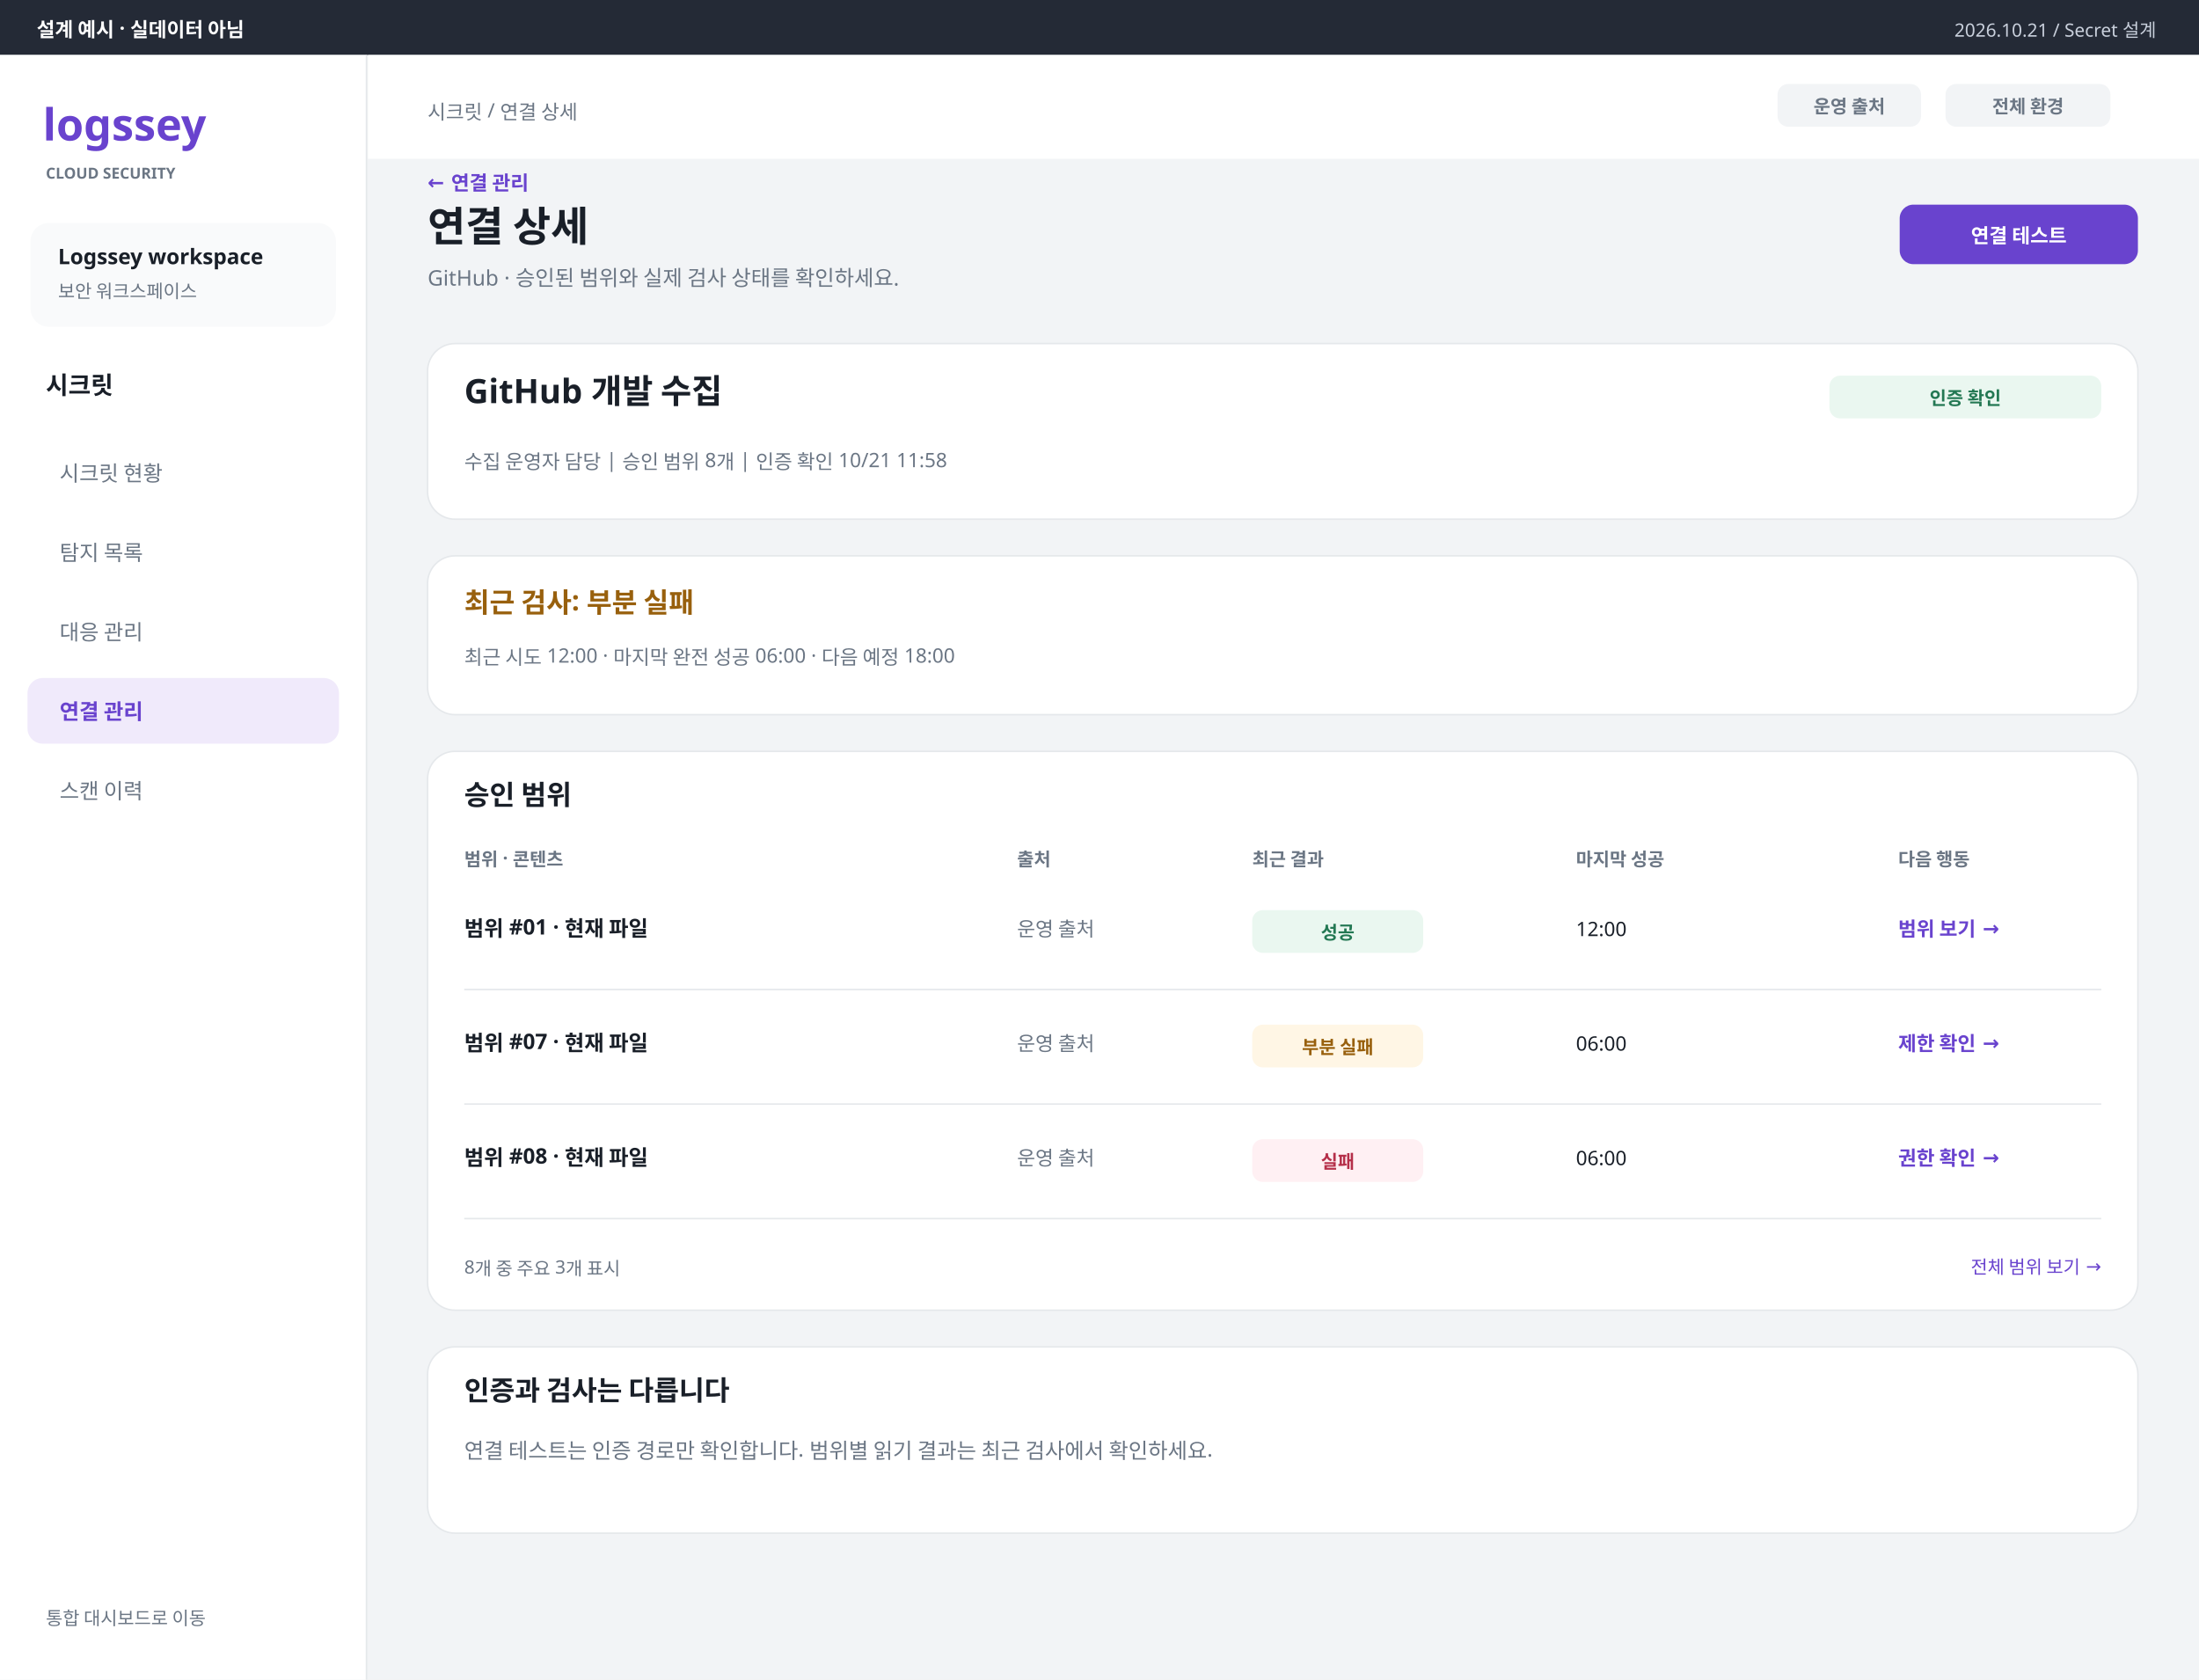
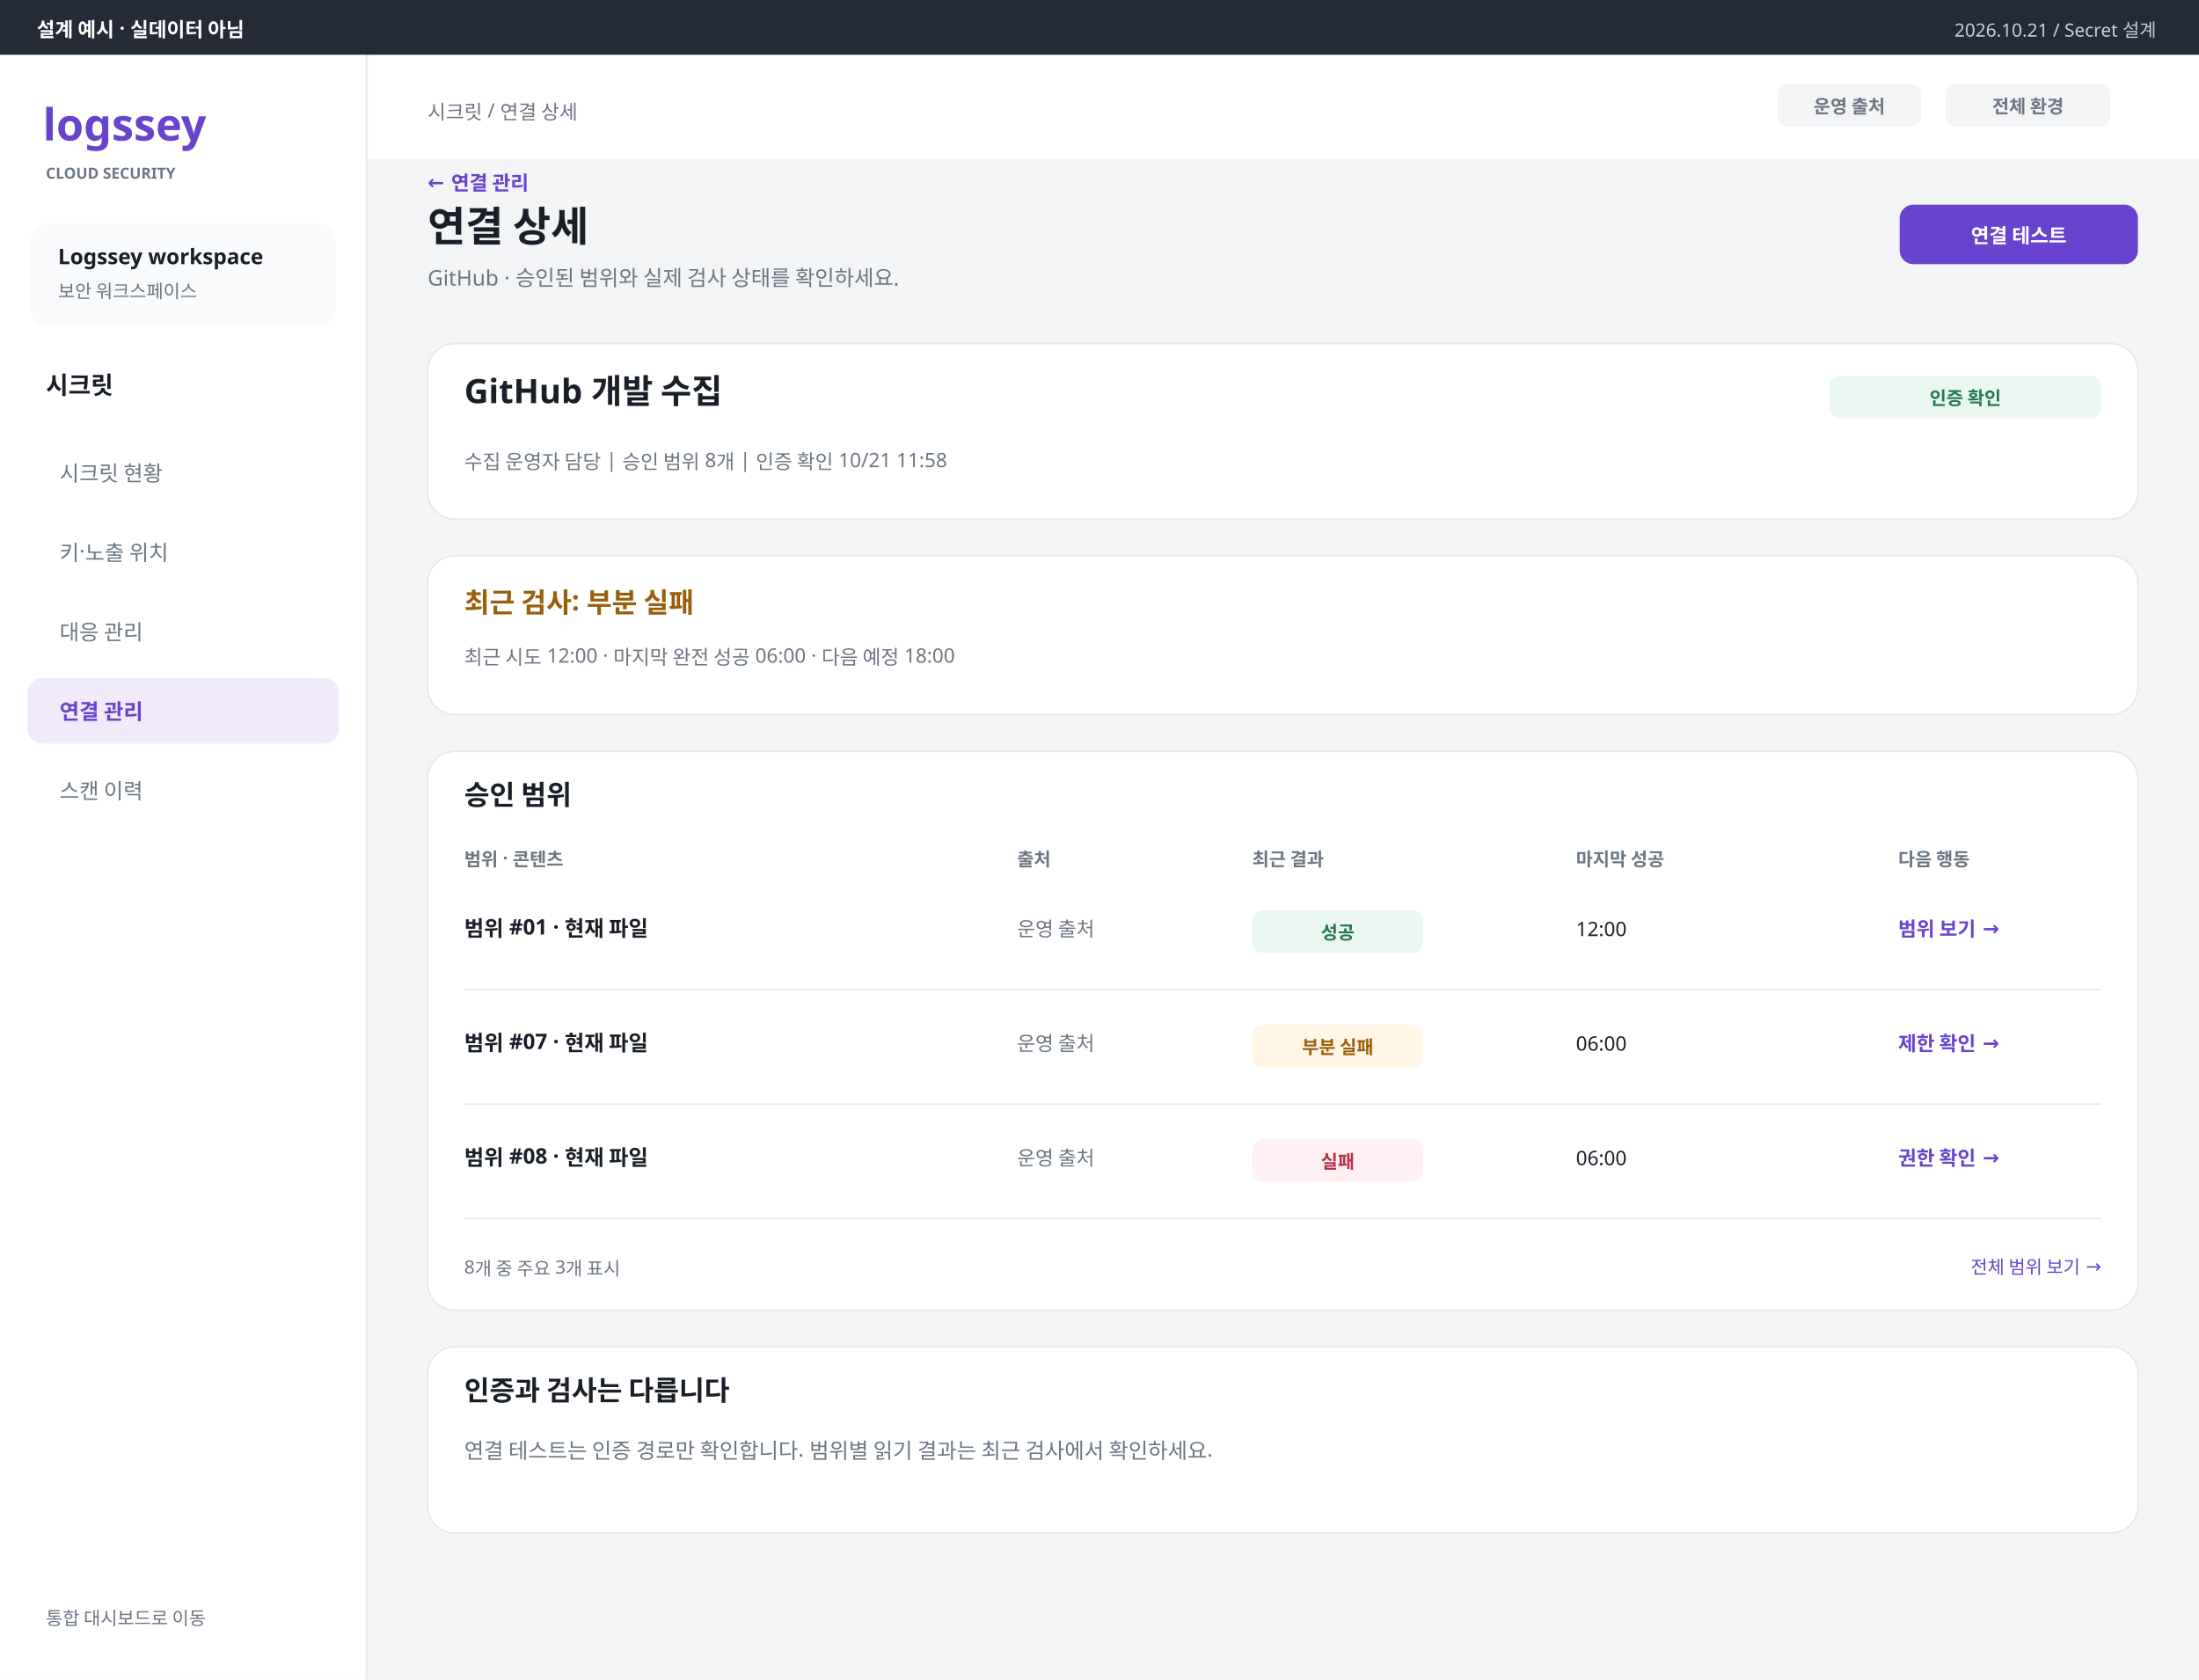
<svg xmlns="http://www.w3.org/2000/svg" width="1440" height="1100" viewBox="0 0 1440 1100" role="img" aria-labelledby="title desc">
  <style>text{font-family:"Malgun Gothic",Pretendard,sans-serif}text{font-variant-numeric:tabular-nums}</style>
  <rect x="0" y="0" width="1440" height="1100" rx="0" fill="#f2f4f6" />
  <rect x="0" y="0" width="1440" height="36" rx="0" fill="#242a36" />
  <text x="24" y="24" fill="#ffffff" font-size="13" font-weight="600" text-anchor="start">설계 예시 · 실데이터 아님</text>
  <text x="1412" y="24" fill="#c9d0dc" font-size="12" font-weight="400" text-anchor="end">2026.10.21  /  Secret 설계</text>
  <rect x="0" y="36" width="240" height="1064" rx="0" fill="white" />
  <line x1="240" y1="36" x2="240" y2="1100" stroke="#e5e8eb" />
  <text x="28" y="92" fill="#6943ce" font-size="29" font-weight="700" text-anchor="start">logssey</text>
  <text x="30" y="117" fill="#6b7684" font-size="10" font-weight="600" text-anchor="start">CLOUD SECURITY</text>
  <rect x="20" y="146" width="200" height="68" rx="12" fill="#f9fafb" />
  <text x="38" y="173" fill="#191f28" font-size="14" font-weight="600" text-anchor="start">Logssey workspace</text>
  <text x="38" y="195" fill="#6b7684" font-size="12" font-weight="400" text-anchor="start">보안 워크스페이스</text>
  <text x="30" y="258" fill="#191f28" font-size="16" font-weight="700" text-anchor="start">시크릿</text>
  <text x="39" y="315" fill="#6b7684" font-size="14" font-weight="400" text-anchor="start">시크릿 현황</text>
-   <text x="39" y="367" fill="#6b7684" font-size="14" font-weight="400" text-anchor="start">탐지 목록</text>
+   <text x="39" y="367" fill="#6b7684" font-size="14" font-weight="400" text-anchor="start">키·노출 위치</text>
  <text x="39" y="419" fill="#6b7684" font-size="14" font-weight="400" text-anchor="start">대응 관리</text>
  <rect x="18" y="444" width="204" height="43" rx="10" fill="#f0eafb" />
  <text x="39" y="471" fill="#6943ce" font-size="14" font-weight="600" text-anchor="start">연결 관리</text>
  <text x="39" y="523" fill="#6b7684" font-size="14" font-weight="400" text-anchor="start">스캔 이력</text>
  <text x="30" y="1064" fill="#6b7684" font-size="12" font-weight="400" text-anchor="start">통합 대시보드로 이동</text>
  <rect x="241" y="36" width="1199" height="68" rx="0" fill="white" />
  <text x="280" y="78" fill="#6b7684" font-size="13" font-weight="400" text-anchor="start">시크릿  /  연결 상세</text>
  <rect x="1164" y="55" width="94" height="28" rx="7" fill="#f2f4f6" />
  <text x="1211.0" y="74" fill="#6b7684" font-size="12" font-weight="600" text-anchor="middle">운영 출처</text>
  <rect x="1274" y="55" width="108" height="28" rx="7" fill="#f2f4f6" />
  <text x="1328.0" y="74" fill="#6b7684" font-size="12" font-weight="600" text-anchor="middle">전체 환경</text>
  <text x="280" y="124" fill="#6943ce" font-size="13" font-weight="600" text-anchor="start">← 연결 관리</text>
  <text x="280" y="158" fill="#191f28" font-size="27" font-weight="700" text-anchor="start">연결 상세</text>
  <text x="280" y="187" fill="#6b7684" font-size="14" font-weight="400" text-anchor="start">GitHub · 승인된 범위와 실제 검사 상태를 확인하세요.</text>
  <rect x="1244" y="134" width="156" height="39" rx="9" fill="#6943ce" />
  <text x="1322.0" y="159" fill="white" font-size="13" font-weight="600" text-anchor="middle">연결 테스트</text>
  <rect x="280" y="225" width="1120" height="115" rx="18" fill="white" stroke="#e5e8eb" />
  <text x="304" y="264" fill="#191f28" font-size="22" font-weight="700" text-anchor="start">GitHub 개발 수집</text>
  <rect x="1198" y="246" width="178" height="28" rx="7" fill="#eaf7f0" />
  <text x="1287.0" y="265" fill="#237853" font-size="12" font-weight="600" text-anchor="middle">인증 확인</text>
  <text x="304" y="307" fill="#6b7684" font-size="13" font-weight="400" text-anchor="start">수집 운영자 담당   |   승인 범위 8개   |   인증 확인 10/21 11:58</text>
  <rect x="280" y="364" width="1120" height="104" rx="18" fill="white" stroke="#e5e8eb" />
  <text x="304" y="401" fill="#98600d" font-size="18" font-weight="700" text-anchor="start">최근 검사: 부분 실패</text>
  <text x="304" y="435" fill="#6b7684" font-size="13" font-weight="400" text-anchor="start">최근 시도 12:00  ·  마지막 완전 성공 06:00  ·  다음 예정 18:00</text>
  <rect x="280" y="492" width="1120" height="366" rx="18" fill="white" stroke="#e5e8eb" />
  <text x="304" y="527" fill="#191f28" font-size="18" font-weight="700" text-anchor="start">승인 범위</text>
  <text x="304" y="567" fill="#6b7684" font-size="12" font-weight="600" text-anchor="start">범위 · 콘텐츠</text>
  <text x="666" y="567" fill="#6b7684" font-size="12" font-weight="600" text-anchor="start">출처</text>
  <text x="820" y="567" fill="#6b7684" font-size="12" font-weight="600" text-anchor="start">최근 결과</text>
  <text x="1032" y="567" fill="#6b7684" font-size="12" font-weight="600" text-anchor="start">마지막 성공</text>
  <text x="1243" y="567" fill="#6b7684" font-size="12" font-weight="600" text-anchor="start">다음 행동</text>
  <text x="304" y="613" fill="#191f28" font-size="14" font-weight="600" text-anchor="start">범위 #01 · 현재 파일</text>
  <text x="666" y="613" fill="#6b7684" font-size="13" font-weight="400" text-anchor="start">운영 출처</text>
  <rect x="820" y="596" width="112" height="28" rx="7" fill="#eaf7f0" />
  <text x="876.0" y="615" fill="#237853" font-size="12" font-weight="600" text-anchor="middle">성공</text>
  <text x="1032" y="613" fill="#191f28" font-size="13" font-weight="400" text-anchor="start">12:00</text>
  <text x="1243" y="613" fill="#6943ce" font-size="13" font-weight="600" text-anchor="start">범위 보기 →</text>
  <line x1="304" y1="648" x2="1376" y2="648" stroke="#e5e8eb" />
  <text x="304" y="688" fill="#191f28" font-size="14" font-weight="600" text-anchor="start">범위 #07 · 현재 파일</text>
  <text x="666" y="688" fill="#6b7684" font-size="13" font-weight="400" text-anchor="start">운영 출처</text>
  <rect x="820" y="671" width="112" height="28" rx="7" fill="#fff6e5" />
  <text x="876.0" y="690" fill="#98600d" font-size="12" font-weight="600" text-anchor="middle">부분 실패</text>
  <text x="1032" y="688" fill="#191f28" font-size="13" font-weight="400" text-anchor="start">06:00</text>
  <text x="1243" y="688" fill="#6943ce" font-size="13" font-weight="600" text-anchor="start">제한 확인 →</text>
  <line x1="304" y1="723" x2="1376" y2="723" stroke="#e5e8eb" />
  <text x="304" y="763" fill="#191f28" font-size="14" font-weight="600" text-anchor="start">범위 #08 · 현재 파일</text>
  <text x="666" y="763" fill="#6b7684" font-size="13" font-weight="400" text-anchor="start">운영 출처</text>
  <rect x="820" y="746" width="112" height="28" rx="7" fill="#fff0f3" />
  <text x="876.0" y="765" fill="#b52f49" font-size="12" font-weight="600" text-anchor="middle">실패</text>
  <text x="1032" y="763" fill="#191f28" font-size="13" font-weight="400" text-anchor="start">06:00</text>
  <text x="1243" y="763" fill="#6943ce" font-size="13" font-weight="600" text-anchor="start">권한 확인 →</text>
  <line x1="304" y1="798" x2="1376" y2="798" stroke="#e5e8eb" />
  <text x="304" y="834" fill="#6b7684" font-size="12" font-weight="400" text-anchor="start">8개 중 주요 3개 표시</text>
  <text x="1376" y="834" fill="#6943ce" font-size="12" font-weight="400" text-anchor="end">전체 범위 보기 →</text>
  <rect x="280" y="882" width="1120" height="122" rx="18" fill="white" stroke="#e5e8eb" />
  <text x="304" y="917" fill="#191f28" font-size="18" font-weight="700" text-anchor="start">인증과 검사는 다릅니다</text>
  <text x="304" y="955" fill="#6b7684" font-size="14" font-weight="400" text-anchor="start">연결 테스트는 인증 경로만 확인합니다. 범위별 읽기 결과는 최근 검사에서 확인하세요.</text>
</svg>
